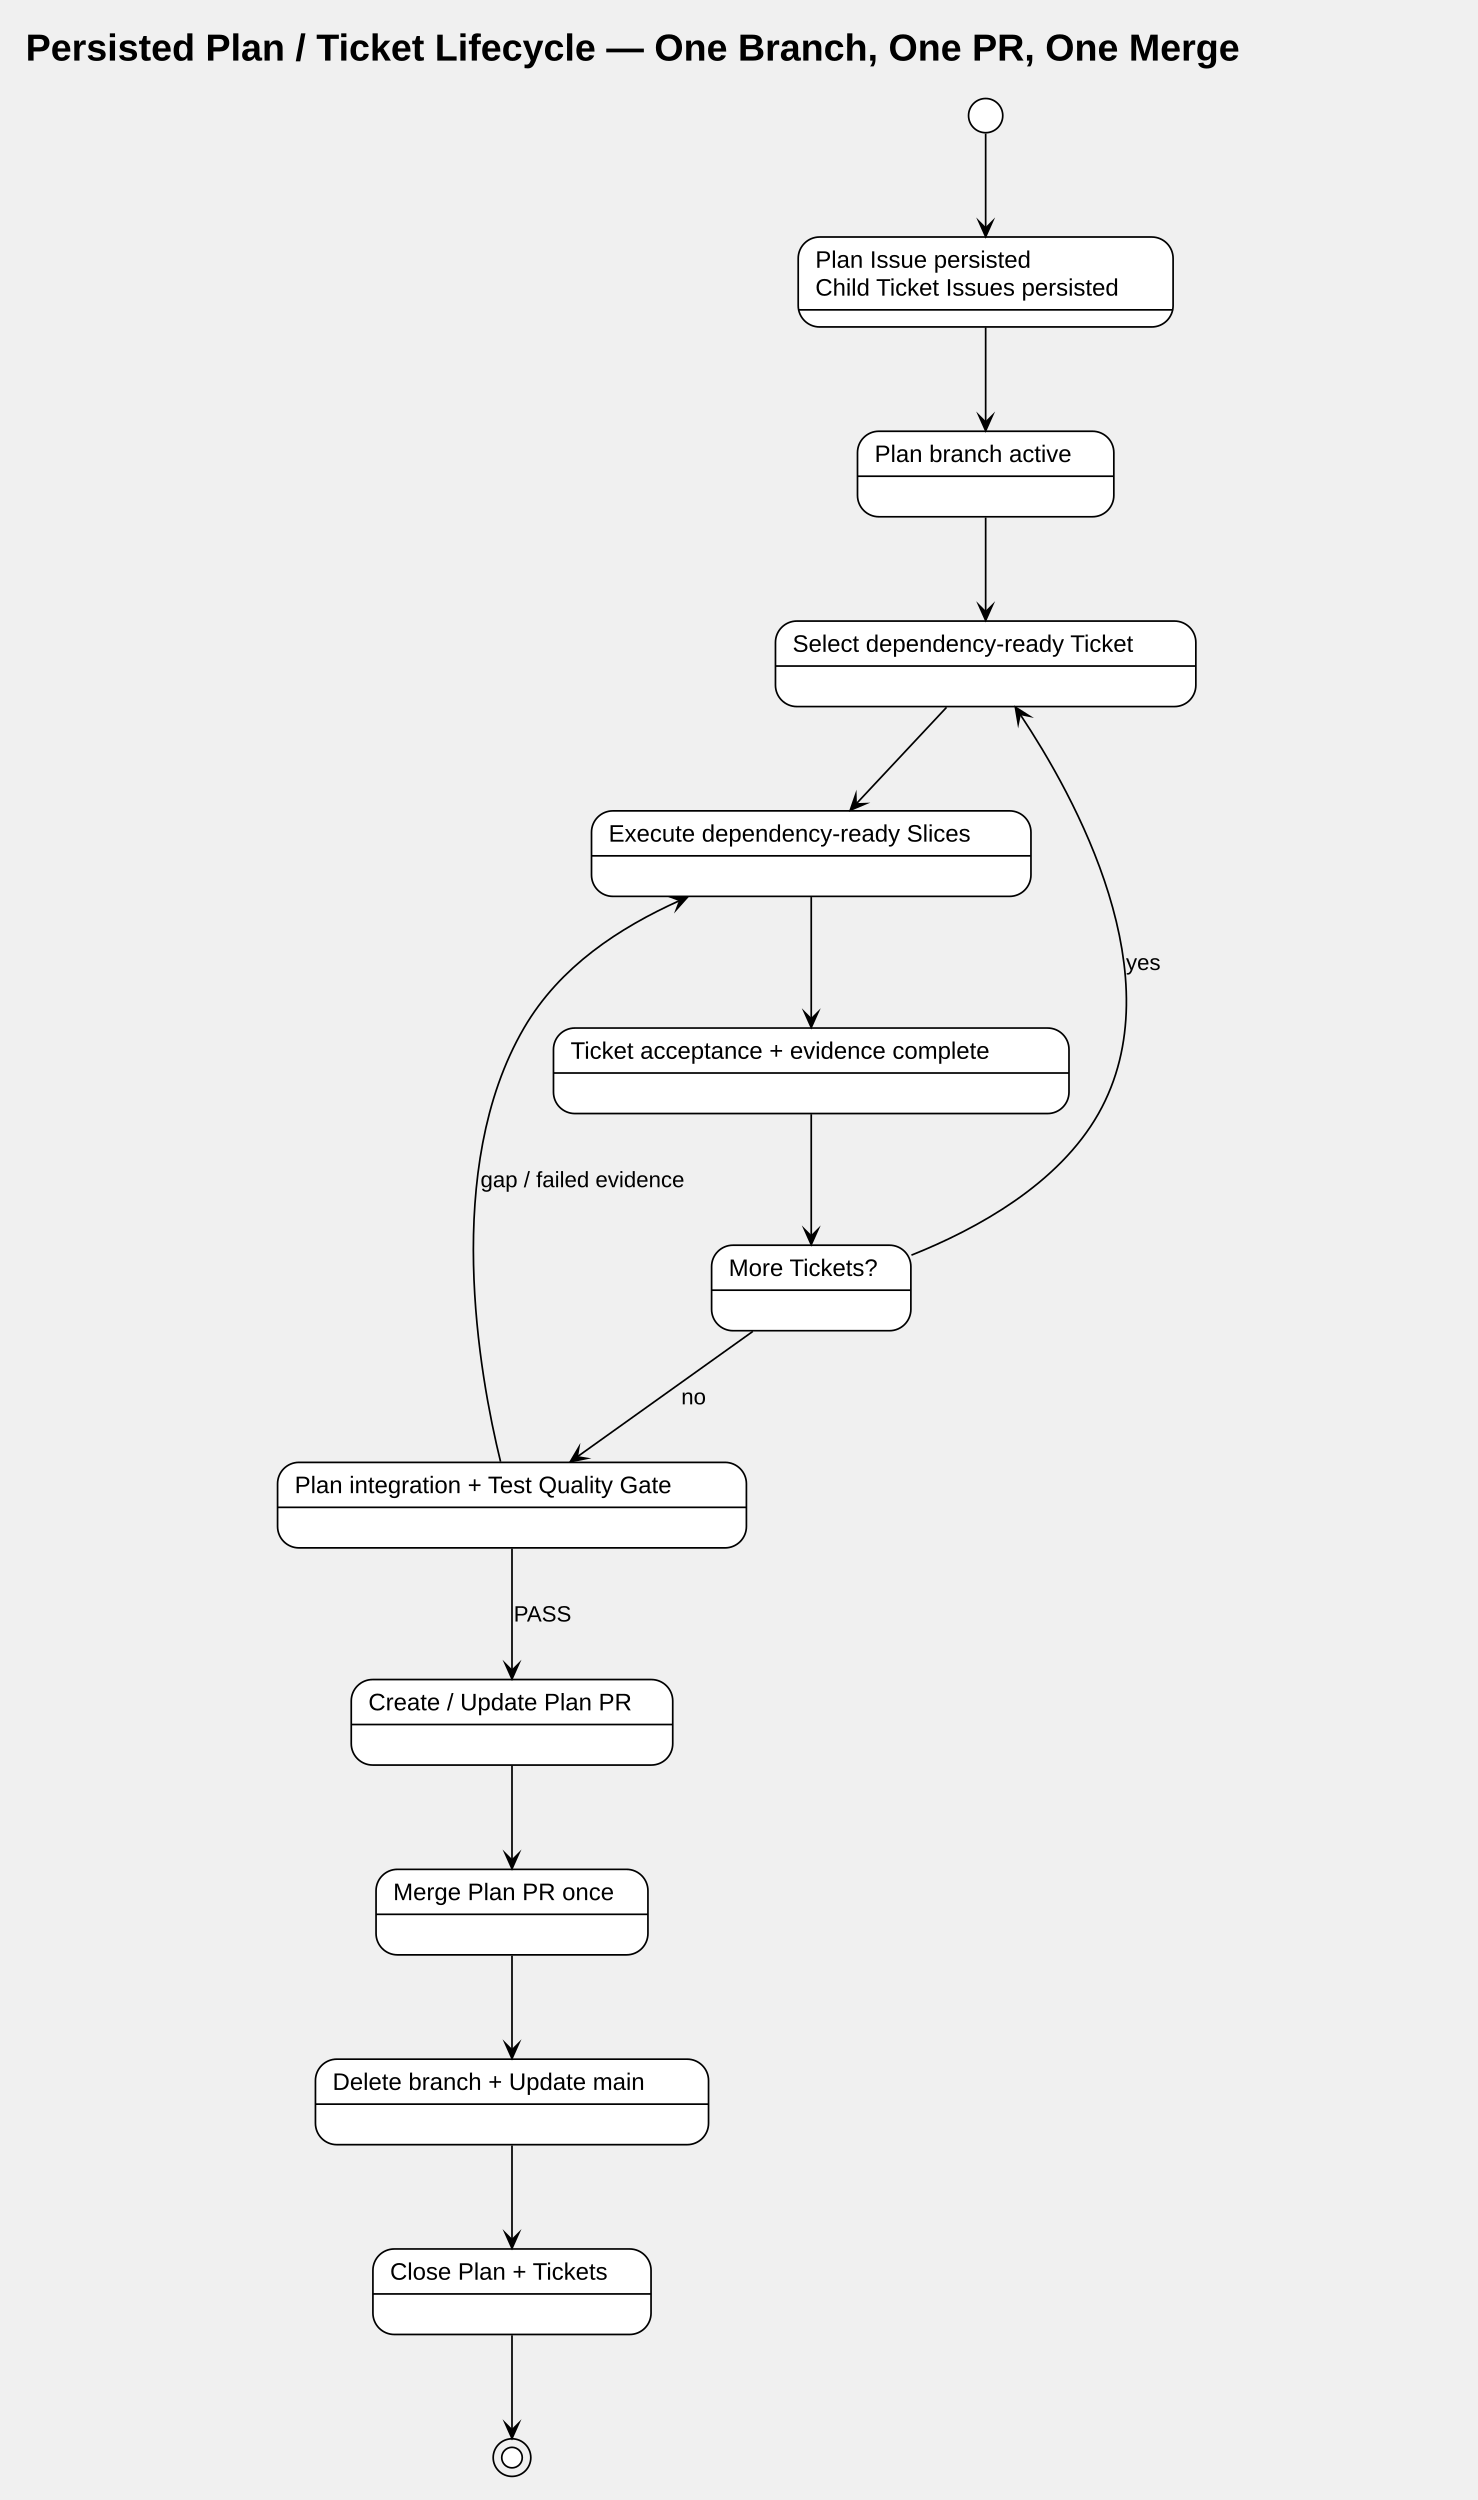
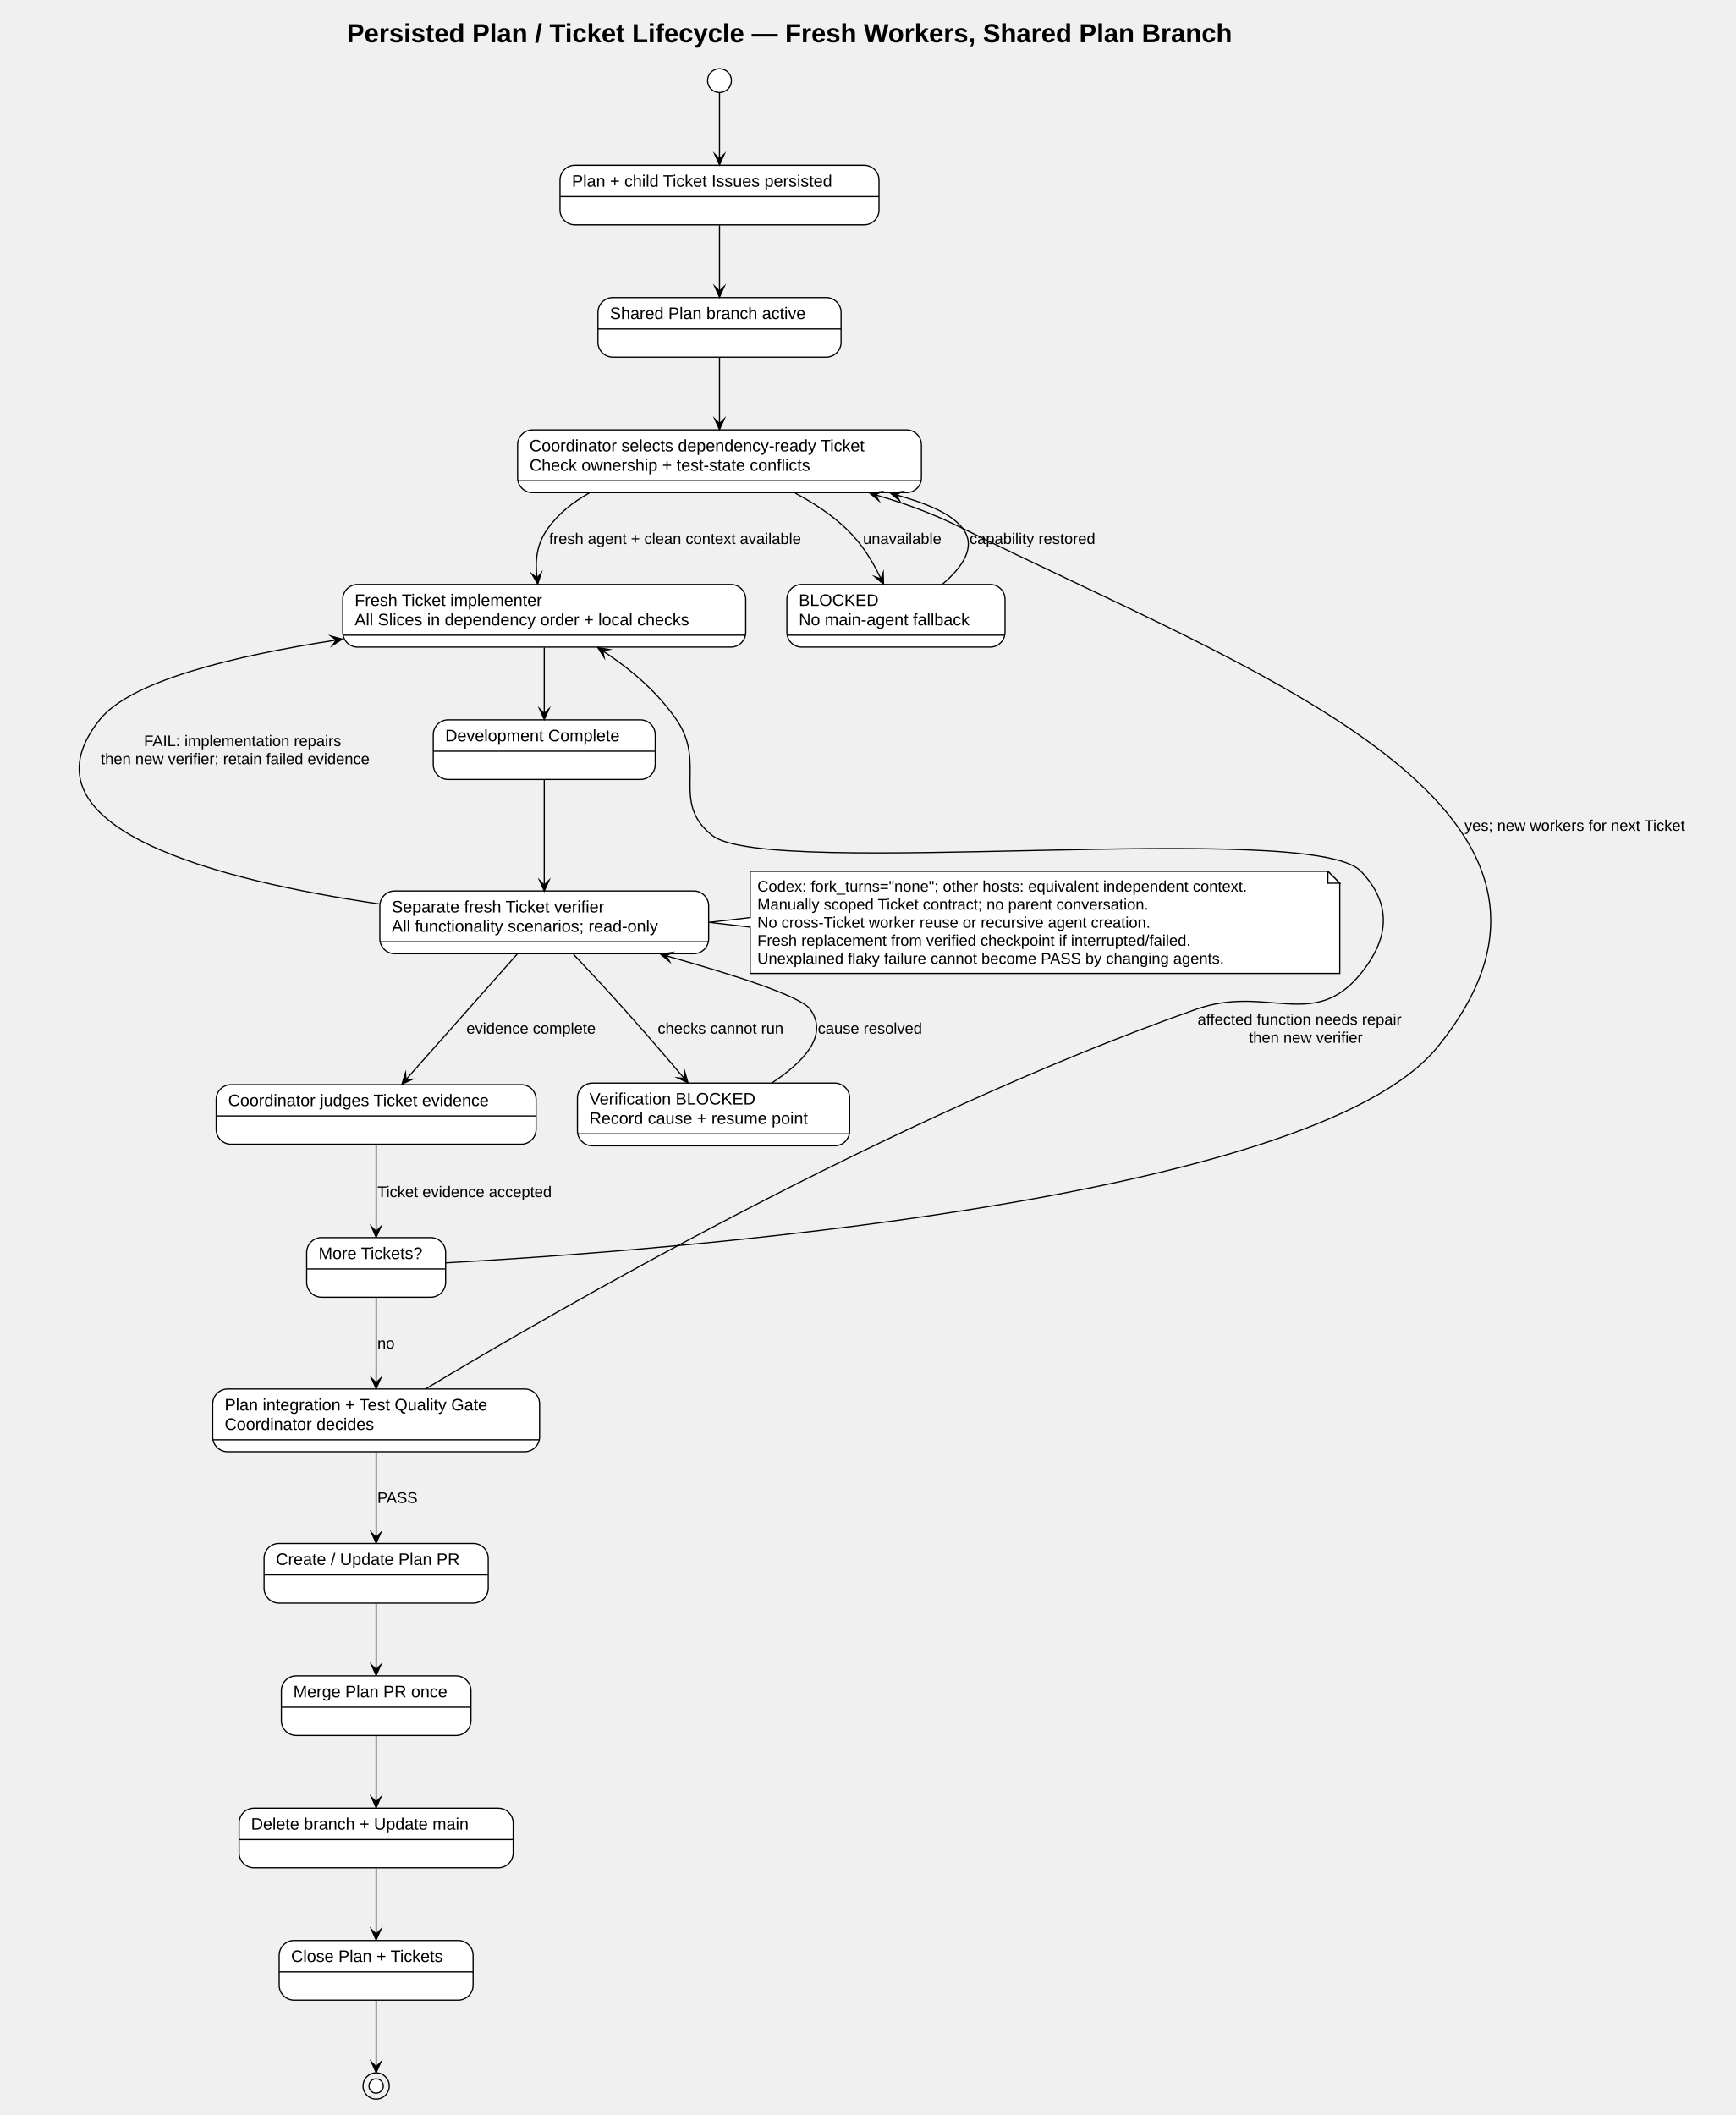
- <svg xmlns="http://www.w3.org/2000/svg" contentStyleType="text/css" data-diagram-type="STATE" height="1462px" preserveAspectRatio="none" style="width:864px;height:1462px;background:#FFFFFF;" version="1.1" viewBox="0 0 864 1462" width="864px" zoomAndPan="magnify">
+ <svg xmlns="http://www.w3.org/2000/svg" contentStyleType="text/css" data-diagram-type="STATE" height="1774px" preserveAspectRatio="none" style="width:1456px;height:1774px;background:#FFFFFF;" version="1.1" viewBox="0 0 1456 1774" width="1456px" zoomAndPan="magnify">
  <defs />
  <g>
    <g class="title" data-source-line="6">
-       <text fill="#000000" font-family="Arial" font-size="22" font-weight="700" lengthAdjust="spacing" textLength="832.659" x="15" y="35.421">Persisted Plan / Ticket Lifecycle — One Branch, One PR, One Merge</text>
+       <text fill="#000000" font-family="Arial" font-size="22" font-weight="700" lengthAdjust="spacing" textLength="872.717" x="290.88" y="35.421">Persisted Plan / Ticket Lifecycle — Fresh Workers, Shared Plan Branch</text>
    </g>
    <g class="entity" data-qualified-name="persisted" data-source-line="8" id="ent0001">
-       <rect fill="#FFFFFF" height="52.594" rx="12.5" ry="12.5" style="stroke:#000000;stroke-width:1;" width="219.233" x="466.795" y="138.609" />
-       <line style="stroke:#000000;stroke-width:1;" x1="466.795" x2="686.029" y1="181.203" y2="181.203" />
-       <text fill="#000000" font-family="Arial" font-size="14" lengthAdjust="spacing" textLength="139.61" x="476.795" y="156.605">Plan Issue persisted</text>
-       <text fill="#000000" font-family="Arial" font-size="14" lengthAdjust="spacing" textLength="199.233" x="476.795" y="172.901">Child Ticket Issues persisted</text>
+       <rect fill="#FFFFFF" height="50" rx="12.5" ry="12.5" style="stroke:#000000;stroke-width:1;" width="267.57" x="469.71" y="138.609" />
+       <line style="stroke:#000000;stroke-width:1;" x1="469.71" x2="737.28" y1="164.906" y2="164.906" />
+       <text fill="#000000" font-family="Arial" font-size="14" lengthAdjust="spacing" textLength="247.57" x="479.71" y="156.605">Plan + child Ticket Issues persisted</text>
    </g>
    <g class="entity" data-qualified-name="branch" data-source-line="9" id="ent0002">
-       <rect fill="#FFFFFF" height="50" rx="12.5" ry="12.5" style="stroke:#000000;stroke-width:1;" width="149.903" x="501.465" y="252.199" />
-       <line style="stroke:#000000;stroke-width:1;" x1="501.465" x2="651.369" y1="278.496" y2="278.496" />
-       <text fill="#000000" font-family="Arial" font-size="14" lengthAdjust="spacing" textLength="129.903" x="511.465" y="270.195">Plan branch active</text>
+       <rect fill="#FFFFFF" height="50" rx="12.5" ry="12.5" style="stroke:#000000;stroke-width:1;" width="203.948" x="501.52" y="249.609" />
+       <line style="stroke:#000000;stroke-width:1;" x1="501.52" x2="705.468" y1="275.906" y2="275.906" />
+       <text fill="#000000" font-family="Arial" font-size="14" lengthAdjust="spacing" textLength="183.948" x="511.52" y="267.604">Shared Plan branch active</text>
    </g>
    <g class="entity" data-qualified-name="select" data-source-line="10" id="ent0003">
-       <rect fill="#FFFFFF" height="50" rx="12.5" ry="12.5" style="stroke:#000000;stroke-width:1;" width="245.839" x="453.495" y="363.199" />
-       <line style="stroke:#000000;stroke-width:1;" x1="453.495" x2="699.334" y1="389.496" y2="389.496" />
-       <text fill="#000000" font-family="Arial" font-size="14" lengthAdjust="spacing" textLength="225.839" x="463.495" y="381.195">Select dependency-ready Ticket</text>
-     </g>
-     <g class="entity" data-qualified-name="slices" data-source-line="11" id="ent0004">
-       <rect fill="#FFFFFF" height="50" rx="12.5" ry="12.5" style="stroke:#000000;stroke-width:1;" width="256.988" x="345.915" y="474.199" />
-       <line style="stroke:#000000;stroke-width:1;" x1="345.915" x2="602.903" y1="500.496" y2="500.496" />
-       <text fill="#000000" font-family="Arial" font-size="14" lengthAdjust="spacing" textLength="236.988" x="355.915" y="492.195">Execute dependency-ready Slices</text>
-     </g>
-     <g class="entity" data-qualified-name="accepted" data-source-line="12" id="ent0005">
-       <rect fill="#FFFFFF" height="50" rx="12.5" ry="12.5" style="stroke:#000000;stroke-width:1;" width="301.47" x="323.675" y="601.199" />
-       <line style="stroke:#000000;stroke-width:1;" x1="323.675" x2="625.145" y1="627.496" y2="627.496" />
-       <text fill="#000000" font-family="Arial" font-size="14" lengthAdjust="spacing" textLength="281.47" x="333.675" y="619.194">Ticket acceptance + evidence complete</text>
-     </g>
-     <g class="entity" data-qualified-name="more" data-source-line="13" id="ent0006">
-       <rect fill="#FFFFFF" height="50" rx="12.5" ry="12.5" style="stroke:#000000;stroke-width:1;" width="116.537" x="416.145" y="728.199" />
-       <line style="stroke:#000000;stroke-width:1;" x1="416.145" x2="532.682" y1="754.496" y2="754.496" />
-       <text fill="#000000" font-family="Arial" font-size="14" lengthAdjust="spacing" textLength="96.537" x="426.145" y="746.194">More Tickets?</text>
-     </g>
-     <g class="entity" data-qualified-name="gate" data-source-line="14" id="ent0007">
-       <rect fill="#FFFFFF" height="50" rx="12.5" ry="12.5" style="stroke:#000000;stroke-width:1;" width="274.174" x="162.325" y="855.199" />
-       <line style="stroke:#000000;stroke-width:1;" x1="162.325" x2="436.499" y1="881.496" y2="881.496" />
-       <text fill="#000000" font-family="Arial" font-size="14" lengthAdjust="spacing" textLength="254.174" x="172.325" y="873.194">Plan integration + Test Quality Gate</text>
-     </g>
-     <g class="entity" data-qualified-name="publish" data-source-line="15" id="ent0008">
-       <rect fill="#FFFFFF" height="50" rx="12.5" ry="12.5" style="stroke:#000000;stroke-width:1;" width="188" x="205.415" y="982.199" />
-       <line style="stroke:#000000;stroke-width:1;" x1="205.415" x2="393.415" y1="1008.496" y2="1008.496" />
-       <text fill="#000000" font-family="Arial" font-size="14" lengthAdjust="spacing" textLength="168" x="215.415" y="1000.194">Create / Update Plan PR</text>
-     </g>
-     <g class="entity" data-qualified-name="merge" data-source-line="16" id="ent0009">
-       <rect fill="#FFFFFF" height="50" rx="12.5" ry="12.5" style="stroke:#000000;stroke-width:1;" width="159.002" x="219.915" y="1093.199" />
-       <line style="stroke:#000000;stroke-width:1;" x1="219.915" x2="378.917" y1="1119.496" y2="1119.496" />
-       <text fill="#000000" font-family="Arial" font-size="14" lengthAdjust="spacing" textLength="139.002" x="229.915" y="1111.195">Merge Plan PR once</text>
-     </g>
-     <g class="entity" data-qualified-name="cleanup" data-source-line="17" id="ent0010">
-       <rect fill="#FFFFFF" height="50" rx="12.5" ry="12.5" style="stroke:#000000;stroke-width:1;" width="229.877" x="184.475" y="1204.199" />
-       <line style="stroke:#000000;stroke-width:1;" x1="184.475" x2="414.352" y1="1230.496" y2="1230.496" />
-       <text fill="#000000" font-family="Arial" font-size="14" lengthAdjust="spacing" textLength="209.877" x="194.475" y="1222.195">Delete branch + Update main</text>
-     </g>
-     <g class="entity" data-qualified-name="done" data-source-line="18" id="ent0011">
-       <rect fill="#FFFFFF" height="50" rx="12.5" ry="12.5" style="stroke:#000000;stroke-width:1;" width="162.645" x="218.085" y="1315.199" />
-       <line style="stroke:#000000;stroke-width:1;" x1="218.085" x2="380.731" y1="1341.496" y2="1341.496" />
-       <text fill="#000000" font-family="Arial" font-size="14" lengthAdjust="spacing" textLength="142.645" x="228.085" y="1333.195">Close Plan + Tickets</text>
-     </g>
-     <g class="start_entity" data-qualified-name=".start." data-source-line="20" id="ent0012">
-       <ellipse cx="576.415" cy="67.609" fill="#FFFFFF" rx="10" ry="10" style="stroke:#000000;stroke-width:1;" />
-     </g>
-     <g class="end_entity" data-qualified-name=".end." data-source-line="33" id="ent0026">
-       <ellipse cx="299.415" cy="1437.199" fill="none" rx="11" ry="11" style="stroke:#000000;stroke-width:1;" />
-       <ellipse cx="299.415" cy="1437.199" fill="#FFFFFF" rx="6" ry="6" style="stroke:#000000;stroke-width:1;" />
-     </g>
-     <g class="link" data-entity-1="ent0012" data-entity-2="ent0001" data-link-type="dependency" data-source-line="20" id="lnk13">
-       <path d="M576.415,78.089 C576.415,92.029 576.415,113.529 576.415,133.409" fill="none" id="*start*-to-persisted" style="stroke:#000000;stroke-width:1;" />
-       <polygon fill="#000000" points="576.415,138.409,580.415,129.409,576.415,133.409,572.415,129.409,576.415,138.409" style="stroke:#000000;stroke-width:1;stroke-linejoin:miter;stroke-miterlimit:10;" />
-     </g>
-     <g class="link" data-entity-1="ent0001" data-entity-2="ent0002" data-link-type="dependency" data-source-line="21" id="lnk14">
-       <path d="M576.415,191.479 C576.415,209.689 576.415,228.989 576.415,246.889" fill="none" id="persisted-to-branch" style="stroke:#000000;stroke-width:1;" />
-       <polygon fill="#000000" points="576.415,251.889,580.415,242.889,576.415,246.889,572.415,242.889,576.415,251.889" style="stroke:#000000;stroke-width:1;stroke-linejoin:miter;stroke-miterlimit:10;" />
-     </g>
-     <g class="link" data-entity-1="ent0002" data-entity-2="ent0003" data-link-type="dependency" data-source-line="22" id="lnk15">
-       <path d="M576.415,302.659 C576.415,320.609 576.415,339.889 576.415,357.819" fill="none" id="branch-to-select" style="stroke:#000000;stroke-width:1;" />
-       <polygon fill="#000000" points="576.415,362.819,580.415,353.819,576.415,357.819,572.415,353.819,576.415,362.819" style="stroke:#000000;stroke-width:1;stroke-linejoin:miter;stroke-miterlimit:10;" />
-     </g>
-     <g class="link" data-entity-1="ent0003" data-entity-2="ent0004" data-link-type="dependency" data-source-line="23" id="lnk16">
-       <path d="M553.525,413.659 C536.725,431.609 517.422,452.239 500.642,470.169" fill="none" id="select-to-slices" style="stroke:#000000;stroke-width:1;" />
-       <polygon fill="#000000" points="497.225,473.819,506.295,469.981,500.642,470.169,500.454,464.515,497.225,473.819" style="stroke:#000000;stroke-width:1;stroke-linejoin:miter;stroke-miterlimit:10;" />
-     </g>
-     <g class="link" data-entity-1="ent0004" data-entity-2="ent0005" data-link-type="dependency" data-source-line="24" id="lnk17">
-       <path d="M474.415,524.599 C474.415,546.619 474.415,573.859 474.415,595.859" fill="none" id="slices-to-accepted" style="stroke:#000000;stroke-width:1;" />
-       <polygon fill="#000000" points="474.415,600.859,478.415,591.859,474.415,595.859,470.415,591.859,474.415,600.859" style="stroke:#000000;stroke-width:1;stroke-linejoin:miter;stroke-miterlimit:10;" />
-     </g>
-     <g class="link" data-entity-1="ent0005" data-entity-2="ent0006" data-link-type="dependency" data-source-line="25" id="lnk18">
-       <path d="M474.415,651.599 C474.415,673.619 474.415,700.859 474.415,722.859" fill="none" id="accepted-to-more" style="stroke:#000000;stroke-width:1;" />
-       <polygon fill="#000000" points="474.415,727.859,478.415,718.859,474.415,722.859,470.415,718.859,474.415,727.859" style="stroke:#000000;stroke-width:1;stroke-linejoin:miter;stroke-miterlimit:10;" />
-     </g>
-     <g class="link" data-entity-1="ent0006" data-entity-2="ent0003" data-link-type="dependency" data-source-line="26" id="lnk19">
-       <path d="M533.015,733.999 C571.595,718.609 619.125,692.369 642.415,651.199 C687.325,571.789 628.665,465.972 596.555,417.712" fill="none" id="more-to-select" style="stroke:#000000;stroke-width:1;" />
-       <polygon fill="#000000" points="593.785,413.549,595.44,423.258,596.555,417.712,602.101,418.827,593.785,413.549" style="stroke:#000000;stroke-width:1;stroke-linejoin:miter;stroke-miterlimit:10;" />
-       <text fill="#000000" font-family="Arial" font-size="13" lengthAdjust="spacing" textLength="22.464" x="658.465" y="567.266">yes</text>
-     </g>
-     <g class="link" data-entity-1="ent0006" data-entity-2="ent0007" data-link-type="dependency" data-source-line="27" id="lnk20">
-       <path d="M440.255,778.599 C409.415,800.619 368.364,829.954 337.554,851.954" fill="none" id="more-to-gate" style="stroke:#000000;stroke-width:1;" />
-       <polygon fill="#000000" points="333.485,854.859,343.134,852.885,337.554,851.954,338.485,846.374,333.485,854.859" style="stroke:#000000;stroke-width:1;stroke-linejoin:miter;stroke-miterlimit:10;" />
-       <text fill="#000000" font-family="Arial" font-size="13" lengthAdjust="spacing" textLength="16.193" x="398.385" y="821.266">no</text>
-     </g>
-     <g class="link" data-entity-1="ent0007" data-entity-2="ent0004" data-link-type="dependency" data-source-line="28" id="lnk21">
-       <path d="M292.725,854.799 C280.205,803.709 258.545,683.389 306.415,601.199 C327.395,565.169 362.207,542.555 397.557,526.615" fill="none" id="gate-to-slices" style="stroke:#000000;stroke-width:1;" />
-       <polygon fill="#000000" points="402.115,524.559,392.266,524.612,397.557,526.615,395.555,531.905,402.115,524.559" style="stroke:#000000;stroke-width:1;stroke-linejoin:miter;stroke-miterlimit:10;" />
-       <text fill="#000000" font-family="Arial" font-size="13" lengthAdjust="spacing" textLength="136.202" x="280.985" y="694.266">gap / failed evidence</text>
-     </g>
-     <g class="link" data-entity-1="ent0007" data-entity-2="ent0008" data-link-type="dependency" data-source-line="29" id="lnk22">
-       <path d="M299.415,905.599 C299.415,927.619 299.415,954.859 299.415,976.859" fill="none" id="gate-to-publish" style="stroke:#000000;stroke-width:1;" />
-       <polygon fill="#000000" points="299.415,981.859,303.415,972.859,299.415,976.859,295.415,972.859,299.415,981.859" style="stroke:#000000;stroke-width:1;stroke-linejoin:miter;stroke-miterlimit:10;" />
-       <text fill="#000000" font-family="Arial" font-size="13" lengthAdjust="spacing" textLength="33.236" x="300.415" y="948.266">PASS</text>
-     </g>
-     <g class="link" data-entity-1="ent0008" data-entity-2="ent0009" data-link-type="dependency" data-source-line="30" id="lnk23">
-       <path d="M299.415,1032.659 C299.415,1050.609 299.415,1069.889 299.415,1087.819" fill="none" id="publish-to-merge" style="stroke:#000000;stroke-width:1;" />
-       <polygon fill="#000000" points="299.415,1092.819,303.415,1083.819,299.415,1087.819,295.415,1083.819,299.415,1092.819" style="stroke:#000000;stroke-width:1;stroke-linejoin:miter;stroke-miterlimit:10;" />
-     </g>
-     <g class="link" data-entity-1="ent0009" data-entity-2="ent0010" data-link-type="dependency" data-source-line="31" id="lnk24">
-       <path d="M299.415,1143.659 C299.415,1161.609 299.415,1180.889 299.415,1198.819" fill="none" id="merge-to-cleanup" style="stroke:#000000;stroke-width:1;" />
-       <polygon fill="#000000" points="299.415,1203.819,303.415,1194.819,299.415,1198.819,295.415,1194.819,299.415,1203.819" style="stroke:#000000;stroke-width:1;stroke-linejoin:miter;stroke-miterlimit:10;" />
-     </g>
-     <g class="link" data-entity-1="ent0010" data-entity-2="ent0011" data-link-type="dependency" data-source-line="32" id="lnk25">
-       <path d="M299.415,1254.659 C299.415,1272.609 299.415,1291.889 299.415,1309.819" fill="none" id="cleanup-to-done" style="stroke:#000000;stroke-width:1;" />
-       <polygon fill="#000000" points="299.415,1314.819,303.415,1305.819,299.415,1309.819,295.415,1305.819,299.415,1314.819" style="stroke:#000000;stroke-width:1;stroke-linejoin:miter;stroke-miterlimit:10;" />
-     </g>
-     <g class="link" data-entity-1="ent0011" data-entity-2="ent0026" data-link-type="dependency" data-source-line="33" id="lnk27">
-       <path d="M299.415,1365.659 C299.415,1385.239 299.415,1406.689 299.415,1420.999" fill="none" id="done-to-*end*" style="stroke:#000000;stroke-width:1;" />
-       <polygon fill="#000000" points="299.415,1425.999,303.415,1416.999,299.415,1420.999,295.415,1416.999,299.415,1425.999" style="stroke:#000000;stroke-width:1;stroke-linejoin:miter;stroke-miterlimit:10;" />
+       <rect fill="#FFFFFF" height="52.594" rx="12.5" ry="12.5" style="stroke:#000000;stroke-width:1;" width="338.691" x="434.15" y="360.609" />
+       <line style="stroke:#000000;stroke-width:1;" x1="434.15" x2="772.841" y1="403.203" y2="403.203" />
+       <text fill="#000000" font-family="Arial" font-size="14" lengthAdjust="spacing" textLength="318.691" x="444.15" y="378.604">Coordinator selects dependency-ready Ticket</text>
+       <text fill="#000000" font-family="Arial" font-size="14" lengthAdjust="spacing" textLength="270.525" x="444.15" y="394.901">Check ownership + test-state conflicts</text>
+     </g>
+     <g class="entity" data-qualified-name="implement" data-source-line="11" id="ent0004">
+       <rect fill="#FFFFFF" height="52.594" rx="12.5" ry="12.5" style="stroke:#000000;stroke-width:1;" width="337.981" x="287.51" y="490.199" />
+       <line style="stroke:#000000;stroke-width:1;" x1="287.51" x2="625.49" y1="532.793" y2="532.793" />
+       <text fill="#000000" font-family="Arial" font-size="14" lengthAdjust="spacing" textLength="179.737" x="297.51" y="508.195">Fresh Ticket implementer</text>
+       <text fill="#000000" font-family="Arial" font-size="14" lengthAdjust="spacing" textLength="317.981" x="297.51" y="524.491">All Slices in dependency order + local checks</text>
+     </g>
+     <g class="entity" data-qualified-name="developed" data-source-line="12" id="ent0005">
+       <rect fill="#FFFFFF" height="50" rx="12.5" ry="12.5" style="stroke:#000000;stroke-width:1;" width="186.168" x="363.41" y="603.799" />
+       <line style="stroke:#000000;stroke-width:1;" x1="363.41" x2="549.578" y1="630.096" y2="630.096" />
+       <text fill="#000000" font-family="Arial" font-size="14" lengthAdjust="spacing" textLength="166.168" x="373.41" y="621.794">Development Complete</text>
+     </g>
+     <g class="entity" data-qualified-name="verify" data-source-line="13" id="ent0006">
+       <rect fill="#FFFFFF" height="52.594" rx="12.5" ry="12.5" style="stroke:#000000;stroke-width:1;" width="275.808" x="318.59" y="747.329" />
+       <line style="stroke:#000000;stroke-width:1;" x1="318.59" x2="594.398" y1="789.923" y2="789.923" />
+       <text fill="#000000" font-family="Arial" font-size="14" lengthAdjust="spacing" textLength="204.299" x="328.59" y="765.324">Separate fresh Ticket verifier</text>
+       <text fill="#000000" font-family="Arial" font-size="14" lengthAdjust="spacing" textLength="255.808" x="328.59" y="781.621">All functionality scenarios; read-only</text>
+     </g>
+     <g class="entity" data-qualified-name="accepted" data-source-line="14" id="ent0007">
+       <rect fill="#FFFFFF" height="50" rx="12.5" ry="12.5" style="stroke:#000000;stroke-width:1;" width="268.315" x="181.34" y="909.759" />
+       <line style="stroke:#000000;stroke-width:1;" x1="181.34" x2="449.655" y1="936.056" y2="936.056" />
+       <text fill="#000000" font-family="Arial" font-size="14" lengthAdjust="spacing" textLength="248.315" x="191.34" y="927.755">Coordinator judges Ticket evidence</text>
+     </g>
+     <g class="entity" data-qualified-name="more" data-source-line="15" id="ent0008">
+       <rect fill="#FFFFFF" height="50" rx="12.5" ry="12.5" style="stroke:#000000;stroke-width:1;" width="116.537" x="257.23" y="1038.059" />
+       <line style="stroke:#000000;stroke-width:1;" x1="257.23" x2="373.767" y1="1064.356" y2="1064.356" />
+       <text fill="#000000" font-family="Arial" font-size="14" lengthAdjust="spacing" textLength="96.537" x="267.23" y="1056.054">More Tickets?</text>
+     </g>
+     <g class="entity" data-qualified-name="gate" data-source-line="16" id="ent0009">
+       <rect fill="#FFFFFF" height="52.594" rx="12.5" ry="12.5" style="stroke:#000000;stroke-width:1;" width="274.174" x="178.41" y="1165.059" />
+       <line style="stroke:#000000;stroke-width:1;" x1="178.41" x2="452.584" y1="1207.653" y2="1207.653" />
+       <text fill="#000000" font-family="Arial" font-size="14" lengthAdjust="spacing" textLength="254.174" x="188.41" y="1183.054">Plan integration + Test Quality Gate</text>
+       <text fill="#000000" font-family="Arial" font-size="14" lengthAdjust="spacing" textLength="141.032" x="188.41" y="1199.351">Coordinator decides</text>
+     </g>
+     <g class="entity" data-qualified-name="publish" data-source-line="17" id="ent0010">
+       <rect fill="#FFFFFF" height="50" rx="12.5" ry="12.5" style="stroke:#000000;stroke-width:1;" width="188" x="221.5" y="1294.649" />
+       <line style="stroke:#000000;stroke-width:1;" x1="221.5" x2="409.5" y1="1320.946" y2="1320.946" />
+       <text fill="#000000" font-family="Arial" font-size="14" lengthAdjust="spacing" textLength="168" x="231.5" y="1312.645">Create / Update Plan PR</text>
+     </g>
+     <g class="entity" data-qualified-name="merge" data-source-line="18" id="ent0011">
+       <rect fill="#FFFFFF" height="50" rx="12.5" ry="12.5" style="stroke:#000000;stroke-width:1;" width="159.002" x="236" y="1405.649" />
+       <line style="stroke:#000000;stroke-width:1;" x1="236" x2="395.002" y1="1431.946" y2="1431.946" />
+       <text fill="#000000" font-family="Arial" font-size="14" lengthAdjust="spacing" textLength="139.002" x="246" y="1423.645">Merge Plan PR once</text>
+     </g>
+     <g class="entity" data-qualified-name="cleanup" data-source-line="19" id="ent0012">
+       <rect fill="#FFFFFF" height="50" rx="12.5" ry="12.5" style="stroke:#000000;stroke-width:1;" width="229.877" x="200.56" y="1516.649" />
+       <line style="stroke:#000000;stroke-width:1;" x1="200.56" x2="430.437" y1="1542.946" y2="1542.946" />
+       <text fill="#000000" font-family="Arial" font-size="14" lengthAdjust="spacing" textLength="209.877" x="210.56" y="1534.645">Delete branch + Update main</text>
+     </g>
+     <g class="entity" data-qualified-name="done" data-source-line="20" id="ent0013">
+       <rect fill="#FFFFFF" height="50" rx="12.5" ry="12.5" style="stroke:#000000;stroke-width:1;" width="162.645" x="234.17" y="1627.649" />
+       <line style="stroke:#000000;stroke-width:1;" x1="234.17" x2="396.815" y1="1653.946" y2="1653.946" />
+       <text fill="#000000" font-family="Arial" font-size="14" lengthAdjust="spacing" textLength="142.645" x="244.17" y="1645.645">Close Plan + Tickets</text>
+     </g>
+     <g class="entity" data-qualified-name="blocked" data-source-line="21" id="ent0014">
+       <rect fill="#FFFFFF" height="52.594" rx="12.5" ry="12.5" style="stroke:#000000;stroke-width:1;" width="182.969" x="660.01" y="490.199" />
+       <line style="stroke:#000000;stroke-width:1;" x1="660.01" x2="842.979" y1="532.793" y2="532.793" />
+       <text fill="#000000" font-family="Arial" font-size="14" lengthAdjust="spacing" textLength="67.006" x="670.01" y="508.195">BLOCKED</text>
+       <text fill="#000000" font-family="Arial" font-size="14" lengthAdjust="spacing" textLength="162.969" x="670.01" y="524.491">No main-agent fallback</text>
+     </g>
+     <g class="entity" data-qualified-name="verify_blocked" data-source-line="22" id="ent0015">
+       <rect fill="#FFFFFF" height="52.594" rx="12.5" ry="12.5" style="stroke:#000000;stroke-width:1;" width="228.325" x="484.33" y="908.459" />
+       <line style="stroke:#000000;stroke-width:1;" x1="484.33" x2="712.655" y1="951.053" y2="951.053" />
+       <text fill="#000000" font-family="Arial" font-size="14" lengthAdjust="spacing" textLength="151.204" x="494.33" y="926.455">Verification BLOCKED</text>
+       <text fill="#000000" font-family="Arial" font-size="14" lengthAdjust="spacing" textLength="208.325" x="494.33" y="942.751">Record cause + resume point</text>
+     </g>
+     <g class="start_entity" data-qualified-name=".start." data-source-line="24" id="ent0016">
+       <ellipse cx="603.5" cy="67.609" fill="#FFFFFF" rx="10" ry="10" style="stroke:#000000;stroke-width:1;" />
+     </g>
+     <g class="end_entity" data-qualified-name=".end." data-source-line="44" id="ent0037">
+       <ellipse cx="315.5" cy="1749.649" fill="none" rx="11" ry="11" style="stroke:#000000;stroke-width:1;" />
+       <ellipse cx="315.5" cy="1749.649" fill="#FFFFFF" rx="6" ry="6" style="stroke:#000000;stroke-width:1;" />
+     </g>
+     <g class="entity" data-qualified-name="GMN39" data-source-line="47" id="ent0040">
+       <path d="M629.25,730.799 L629.25,769.629 L594.72,773.629 L629.25,777.629 L629.25,816.463 A0,0 0 0 0 629.25,816.463 L1123.747,816.463 A0,0 0 0 0 1123.747,816.463 L1123.747,740.799 L1113.747,730.799 L629.25,730.799 A0,0 0 0 0 629.25,730.799" fill="#FFFFFF" style="stroke:#000000;stroke-width:1;" />
+       <path d="M1113.747,730.799 L1113.747,740.799 L1123.747,740.799 L1113.747,730.799" fill="#FFFFFF" style="stroke:#000000;stroke-width:1;" />
+       <text fill="#000000" font-family="Arial" font-size="13" lengthAdjust="spacing" textLength="473.497" x="635.25" y="747.866">Codex: fork_turns="none"; other hosts: equivalent independent context.</text>
+       <text fill="#000000" font-family="Arial" font-size="13" lengthAdjust="spacing" textLength="374.651" x="635.25" y="762.999">Manually scoped Ticket contract; no parent conversation.</text>
+       <text fill="#000000" font-family="Arial" font-size="13" lengthAdjust="spacing" textLength="374.258" x="635.25" y="778.132">No cross-Ticket worker reuse or recursive agent creation.</text>
+       <text fill="#000000" font-family="Arial" font-size="13" lengthAdjust="spacing" textLength="419.974" x="635.25" y="793.265">Fresh replacement from verified checkpoint if interrupted/failed.</text>
+       <text fill="#000000" font-family="Arial" font-size="13" lengthAdjust="spacing" textLength="441.403" x="635.25" y="808.398">Unexplained flaky failure cannot become PASS by changing agents.</text>
+     </g>
+     <g class="link" data-entity-1="ent0016" data-entity-2="ent0001" data-link-type="dependency" data-source-line="24" id="lnk17">
+       <path d="M603.5,77.969 C603.5,91.899 603.5,113.559 603.5,133.259" fill="none" id="*start*-to-persisted" style="stroke:#000000;stroke-width:1;" />
+       <polygon fill="#000000" points="603.5,138.259,607.5,129.259,603.5,133.259,599.5,129.259,603.5,138.259" style="stroke:#000000;stroke-width:1;stroke-linejoin:miter;stroke-miterlimit:10;" />
+     </g>
+     <g class="link" data-entity-1="ent0001" data-entity-2="ent0002" data-link-type="dependency" data-source-line="25" id="lnk18">
+       <path d="M603.5,189.069 C603.5,207.019 603.5,226.299 603.5,244.229" fill="none" id="persisted-to-branch" style="stroke:#000000;stroke-width:1;" />
+       <polygon fill="#000000" points="603.5,249.229,607.5,240.229,603.5,244.229,599.5,240.229,603.5,249.229" style="stroke:#000000;stroke-width:1;stroke-linejoin:miter;stroke-miterlimit:10;" />
+     </g>
+     <g class="link" data-entity-1="ent0002" data-entity-2="ent0003" data-link-type="dependency" data-source-line="26" id="lnk19">
+       <path d="M603.5,300.089 C603.5,317.989 603.5,337.199 603.5,355.349" fill="none" id="branch-to-select" style="stroke:#000000;stroke-width:1;" />
+       <polygon fill="#000000" points="603.5,360.349,607.5,351.349,603.5,355.349,599.5,351.349,603.5,360.349" style="stroke:#000000;stroke-width:1;stroke-linejoin:miter;stroke-miterlimit:10;" />
+     </g>
+     <g class="link" data-entity-1="ent0003" data-entity-2="ent0004" data-link-type="dependency" data-source-line="27" id="lnk20">
+       <path d="M494.23,413.529 C480.69,421.019 468.48,430.699 459.5,443.199 C449.97,456.469 448.788,469.941 450.478,484.871" fill="none" id="select-to-implement" style="stroke:#000000;stroke-width:1;" />
+       <polygon fill="#000000" points="451.04,489.839,454.002,480.447,450.478,484.871,446.053,481.346,451.04,489.839" style="stroke:#000000;stroke-width:1;stroke-linejoin:miter;stroke-miterlimit:10;" />
+       <text fill="#000000" font-family="Arial" font-size="13" lengthAdjust="spacing" textLength="244.905" x="460.5" y="456.266">fresh agent + clean context available</text>
+     </g>
+     <g class="link" data-entity-1="ent0003" data-entity-2="ent0014" data-link-type="dependency" data-source-line="28" id="lnk21">
+       <path d="M667.06,413.669 C682.08,421.669 697.27,431.519 709.5,443.199 C723.24,456.339 731.774,470.453 738.924,485.503" fill="none" id="select-to-blocked" style="stroke:#000000;stroke-width:1;" />
+       <polygon fill="#000000" points="741.07,490.019,740.821,480.174,738.924,485.503,733.595,483.607,741.07,490.019" style="stroke:#000000;stroke-width:1;stroke-linejoin:miter;stroke-miterlimit:10;" />
+       <text fill="#000000" font-family="Arial" font-size="13" lengthAdjust="spacing" textLength="75.156" x="723.84" y="456.266">unavailable</text>
+     </g>
+     <g class="link" data-entity-1="ent0014" data-entity-2="ent0003" data-link-type="dependency" data-source-line="29" id="lnk22">
+       <path d="M790.74,489.799 C806.9,476.009 819.36,458.709 807.5,443.199 C798.52,431.469 779.83,423.015 751.82,415.065" fill="none" id="blocked-to-select" style="stroke:#000000;stroke-width:1;" />
+       <polygon fill="#000000" points="747.01,413.699,754.576,420.005,751.82,415.065,756.76,412.309,747.01,413.699" style="stroke:#000000;stroke-width:1;stroke-linejoin:miter;stroke-miterlimit:10;" />
+       <text fill="#000000" font-family="Arial" font-size="13" lengthAdjust="spacing" textLength="122.103" x="813.18" y="456.266">capability restored</text>
+     </g>
+     <g class="link" data-entity-1="ent0004" data-entity-2="ent0005" data-link-type="dependency" data-source-line="30" id="lnk23">
+       <path d="M456.5,543.079 C456.5,561.279 456.5,580.579 456.5,598.489" fill="none" id="implement-to-developed" style="stroke:#000000;stroke-width:1;" />
+       <polygon fill="#000000" points="456.5,603.489,460.5,594.489,456.5,598.489,452.5,594.489,456.5,603.489" style="stroke:#000000;stroke-width:1;stroke-linejoin:miter;stroke-miterlimit:10;" />
+     </g>
+     <g class="link" data-entity-1="ent0005" data-entity-2="ent0006" data-link-type="dependency" data-source-line="31" id="lnk24">
+       <path d="M456.5,654.029 C456.5,679.969 456.5,715.959 456.5,742.319" fill="none" id="developed-to-verify" style="stroke:#000000;stroke-width:1;" />
+       <polygon fill="#000000" points="456.5,747.319,460.5,738.319,456.5,742.319,452.5,738.319,456.5,747.319" style="stroke:#000000;stroke-width:1;stroke-linejoin:miter;stroke-miterlimit:10;" />
+     </g>
+     <g class="link" data-entity-1="ent0006" data-entity-2="ent0015" data-link-type="dependency" data-source-line="32" id="lnk25">
+       <path d="M480.94,800.329 C493.75,813.919 509.62,830.959 523.5,846.459 C541.89,867.009 559.019,886.953 573.869,904.493" fill="none" id="verify-to-verify_blocked" style="stroke:#000000;stroke-width:1;" />
+       <polygon fill="#000000" points="577.1,908.309,574.337,898.856,573.869,904.493,568.232,904.025,577.1,908.309" style="stroke:#000000;stroke-width:1;stroke-linejoin:miter;stroke-miterlimit:10;" />
+       <text fill="#000000" font-family="Arial" font-size="13" lengthAdjust="spacing" textLength="119.564" x="551.64" y="867.026">checks cannot run</text>
+     </g>
+     <g class="link" data-entity-1="ent0015" data-entity-2="ent0006" data-link-type="dependency" data-source-line="33" id="lnk26">
+       <path d="M647.84,908.059 C673.19,891.379 695.69,868.689 679.5,846.459 C671.44,835.409 615.114,817.492 558.884,801.692" fill="none" id="verify_blocked-to-verify" style="stroke:#000000;stroke-width:1;" />
+       <polygon fill="#000000" points="554.07,800.339,561.652,806.625,558.884,801.692,563.817,798.923,554.07,800.339" style="stroke:#000000;stroke-width:1;stroke-linejoin:miter;stroke-miterlimit:10;" />
+       <text fill="#000000" font-family="Arial" font-size="13" lengthAdjust="spacing" textLength="97.881" x="685.97" y="867.026">cause resolved</text>
+     </g>
+     <g class="link" data-entity-1="ent0006" data-entity-2="ent0007" data-link-type="dependency" data-source-line="34" id="lnk27">
+       <path d="M433.84,800.199 C407.22,830.239 366.676,875.997 340.486,905.557" fill="none" id="verify-to-accepted" style="stroke:#000000;stroke-width:1;" />
+       <polygon fill="#000000" points="337.17,909.299,346.132,905.216,340.486,905.557,340.144,899.91,337.17,909.299" style="stroke:#000000;stroke-width:1;stroke-linejoin:miter;stroke-miterlimit:10;" />
+       <text fill="#000000" font-family="Arial" font-size="13" lengthAdjust="spacing" textLength="123.792" x="391.22" y="867.026">evidence complete</text>
+     </g>
+     <g class="link" data-entity-1="ent0006" data-entity-2="ent0004" data-link-type="dependency" data-source-line="35" id="lnk28">
+       <path d="M318.19,758.199 C184.17,738.609 11,694.979 83.5,603.799 C109.69,570.859 196.279,550.154 282.119,536.874" fill="none" id="verify-to-implement" style="stroke:#000000;stroke-width:1;" />
+       <polygon fill="#000000" points="287.06,536.109,277.554,533.532,282.119,536.874,278.777,541.438,287.06,536.109" style="stroke:#000000;stroke-width:1;stroke-linejoin:miter;stroke-miterlimit:10;" />
+       <text fill="#000000" font-family="Arial" font-size="13" lengthAdjust="spacing" textLength="188.386" x="120.745" y="625.866">FAIL: implementation repairs</text>
+       <text fill="#000000" font-family="Arial" font-size="13" lengthAdjust="spacing" textLength="260.876" x="84.5" y="640.999">then new verifier; retain failed evidence</text>
+     </g>
+     <g class="link" data-entity-1="ent0007" data-entity-2="ent0008" data-link-type="dependency" data-source-line="36" id="lnk29">
+       <path d="M315.5,960.109 C315.5,982.479 315.5,1010.439 315.5,1032.779" fill="none" id="accepted-to-more" style="stroke:#000000;stroke-width:1;" />
+       <polygon fill="#000000" points="315.5,1037.779,319.5,1028.779,315.5,1032.779,311.5,1028.779,315.5,1037.779" style="stroke:#000000;stroke-width:1;stroke-linejoin:miter;stroke-miterlimit:10;" />
+       <text fill="#000000" font-family="Arial" font-size="13" lengthAdjust="spacing" textLength="166.385" x="316.5" y="1004.126">Ticket evidence accepted</text>
+     </g>
+     <g class="link" data-entity-1="ent0008" data-entity-2="ent0003" data-link-type="dependency" data-source-line="37" id="lnk30">
+       <path d="M374.04,1059.249 C555,1049.219 1099.49,1008.569 1205.5,878.459 C1371.07,675.249 1041.98,560.369 807.5,443.199 C783.29,431.109 760.901,422.787 734.451,415.087" fill="none" id="more-to-select" style="stroke:#000000;stroke-width:1;" />
+       <polygon fill="#000000" points="729.65,413.689,737.173,420.046,734.451,415.087,739.409,412.364,729.65,413.689" style="stroke:#000000;stroke-width:1;stroke-linejoin:miter;stroke-miterlimit:10;" />
+       <text fill="#000000" font-family="Arial" font-size="13" lengthAdjust="spacing" textLength="212.177" x="1228.3" y="696.866">yes; new workers for next Ticket</text>
+     </g>
+     <g class="link" data-entity-1="ent0008" data-entity-2="ent0009" data-link-type="dependency" data-source-line="38" id="lnk31">
+       <path d="M315.5,1088.409 C315.5,1110.339 315.5,1137.469 315.5,1159.779" fill="none" id="more-to-gate" style="stroke:#000000;stroke-width:1;" />
+       <polygon fill="#000000" points="315.5,1164.779,319.5,1155.779,315.5,1159.779,311.5,1155.779,315.5,1164.779" style="stroke:#000000;stroke-width:1;stroke-linejoin:miter;stroke-miterlimit:10;" />
+       <text fill="#000000" font-family="Arial" font-size="13" lengthAdjust="spacing" textLength="16.193" x="316.5" y="1131.126">no</text>
+     </g>
+     <g class="link" data-entity-1="ent0009" data-entity-2="ent0004" data-link-type="dependency" data-source-line="39" id="lnk32">
+       <path d="M357.32,1164.759 C462.23,1101.619 746.57,936.999 1003.5,846.459 C1062.69,825.599 1102.11,865.329 1141.5,816.459 C1165.39,786.819 1167.67,758.449 1141.5,730.799 C1099.89,686.829 645.21,738.059 597.5,700.799 C561.93,673.029 593.16,640.919 567.5,603.799 C550.42,579.099 528.299,560.98 505.589,545.94" fill="none" id="gate-to-implement" style="stroke:#000000;stroke-width:1;" />
+       <polygon fill="#000000" points="501.42,543.179,506.715,551.484,505.589,545.94,511.132,544.814,501.42,543.179" style="stroke:#000000;stroke-width:1;stroke-linejoin:miter;stroke-miterlimit:10;" />
+       <text fill="#000000" font-family="Arial" font-size="13" lengthAdjust="spacing" textLength="196.892" x="1004.5" y="859.526">affected function needs repair</text>
+       <text fill="#000000" font-family="Arial" font-size="13" lengthAdjust="spacing" textLength="110.887" x="1047.502" y="874.659">then new verifier</text>
+     </g>
+     <g class="link" data-entity-1="ent0009" data-entity-2="ent0010" data-link-type="dependency" data-source-line="40" id="lnk33">
+       <path d="M315.5,1217.909 C315.5,1240.259 315.5,1267.469 315.5,1289.419" fill="none" id="gate-to-publish" style="stroke:#000000;stroke-width:1;" />
+       <polygon fill="#000000" points="315.5,1294.419,319.5,1285.419,315.5,1289.419,311.5,1285.419,315.5,1294.419" style="stroke:#000000;stroke-width:1;stroke-linejoin:miter;stroke-miterlimit:10;" />
+       <text fill="#000000" font-family="Arial" font-size="13" lengthAdjust="spacing" textLength="33.236" x="316.5" y="1260.716">PASS</text>
+     </g>
+     <g class="link" data-entity-1="ent0010" data-entity-2="ent0011" data-link-type="dependency" data-source-line="41" id="lnk34">
+       <path d="M315.5,1345.109 C315.5,1363.059 315.5,1382.339 315.5,1400.269" fill="none" id="publish-to-merge" style="stroke:#000000;stroke-width:1;" />
+       <polygon fill="#000000" points="315.5,1405.269,319.5,1396.269,315.5,1400.269,311.5,1396.269,315.5,1405.269" style="stroke:#000000;stroke-width:1;stroke-linejoin:miter;stroke-miterlimit:10;" />
+     </g>
+     <g class="link" data-entity-1="ent0011" data-entity-2="ent0012" data-link-type="dependency" data-source-line="42" id="lnk35">
+       <path d="M315.5,1456.109 C315.5,1474.059 315.5,1493.339 315.5,1511.269" fill="none" id="merge-to-cleanup" style="stroke:#000000;stroke-width:1;" />
+       <polygon fill="#000000" points="315.5,1516.269,319.5,1507.269,315.5,1511.269,311.5,1507.269,315.5,1516.269" style="stroke:#000000;stroke-width:1;stroke-linejoin:miter;stroke-miterlimit:10;" />
+     </g>
+     <g class="link" data-entity-1="ent0012" data-entity-2="ent0013" data-link-type="dependency" data-source-line="43" id="lnk36">
+       <path d="M315.5,1567.109 C315.5,1585.059 315.5,1604.339 315.5,1622.269" fill="none" id="cleanup-to-done" style="stroke:#000000;stroke-width:1;" />
+       <polygon fill="#000000" points="315.5,1627.269,319.5,1618.269,315.5,1622.269,311.5,1618.269,315.5,1627.269" style="stroke:#000000;stroke-width:1;stroke-linejoin:miter;stroke-miterlimit:10;" />
+     </g>
+     <g class="link" data-entity-1="ent0013" data-entity-2="ent0037" data-link-type="dependency" data-source-line="44" id="lnk38">
+       <path d="M315.5,1678.109 C315.5,1697.689 315.5,1719.139 315.5,1733.449" fill="none" id="done-to-*end*" style="stroke:#000000;stroke-width:1;" />
+       <polygon fill="#000000" points="315.5,1738.449,319.5,1729.449,315.5,1733.449,311.5,1729.449,315.5,1738.449" style="stroke:#000000;stroke-width:1;stroke-linejoin:miter;stroke-miterlimit:10;" />
    </g>
  </g>
</svg>
